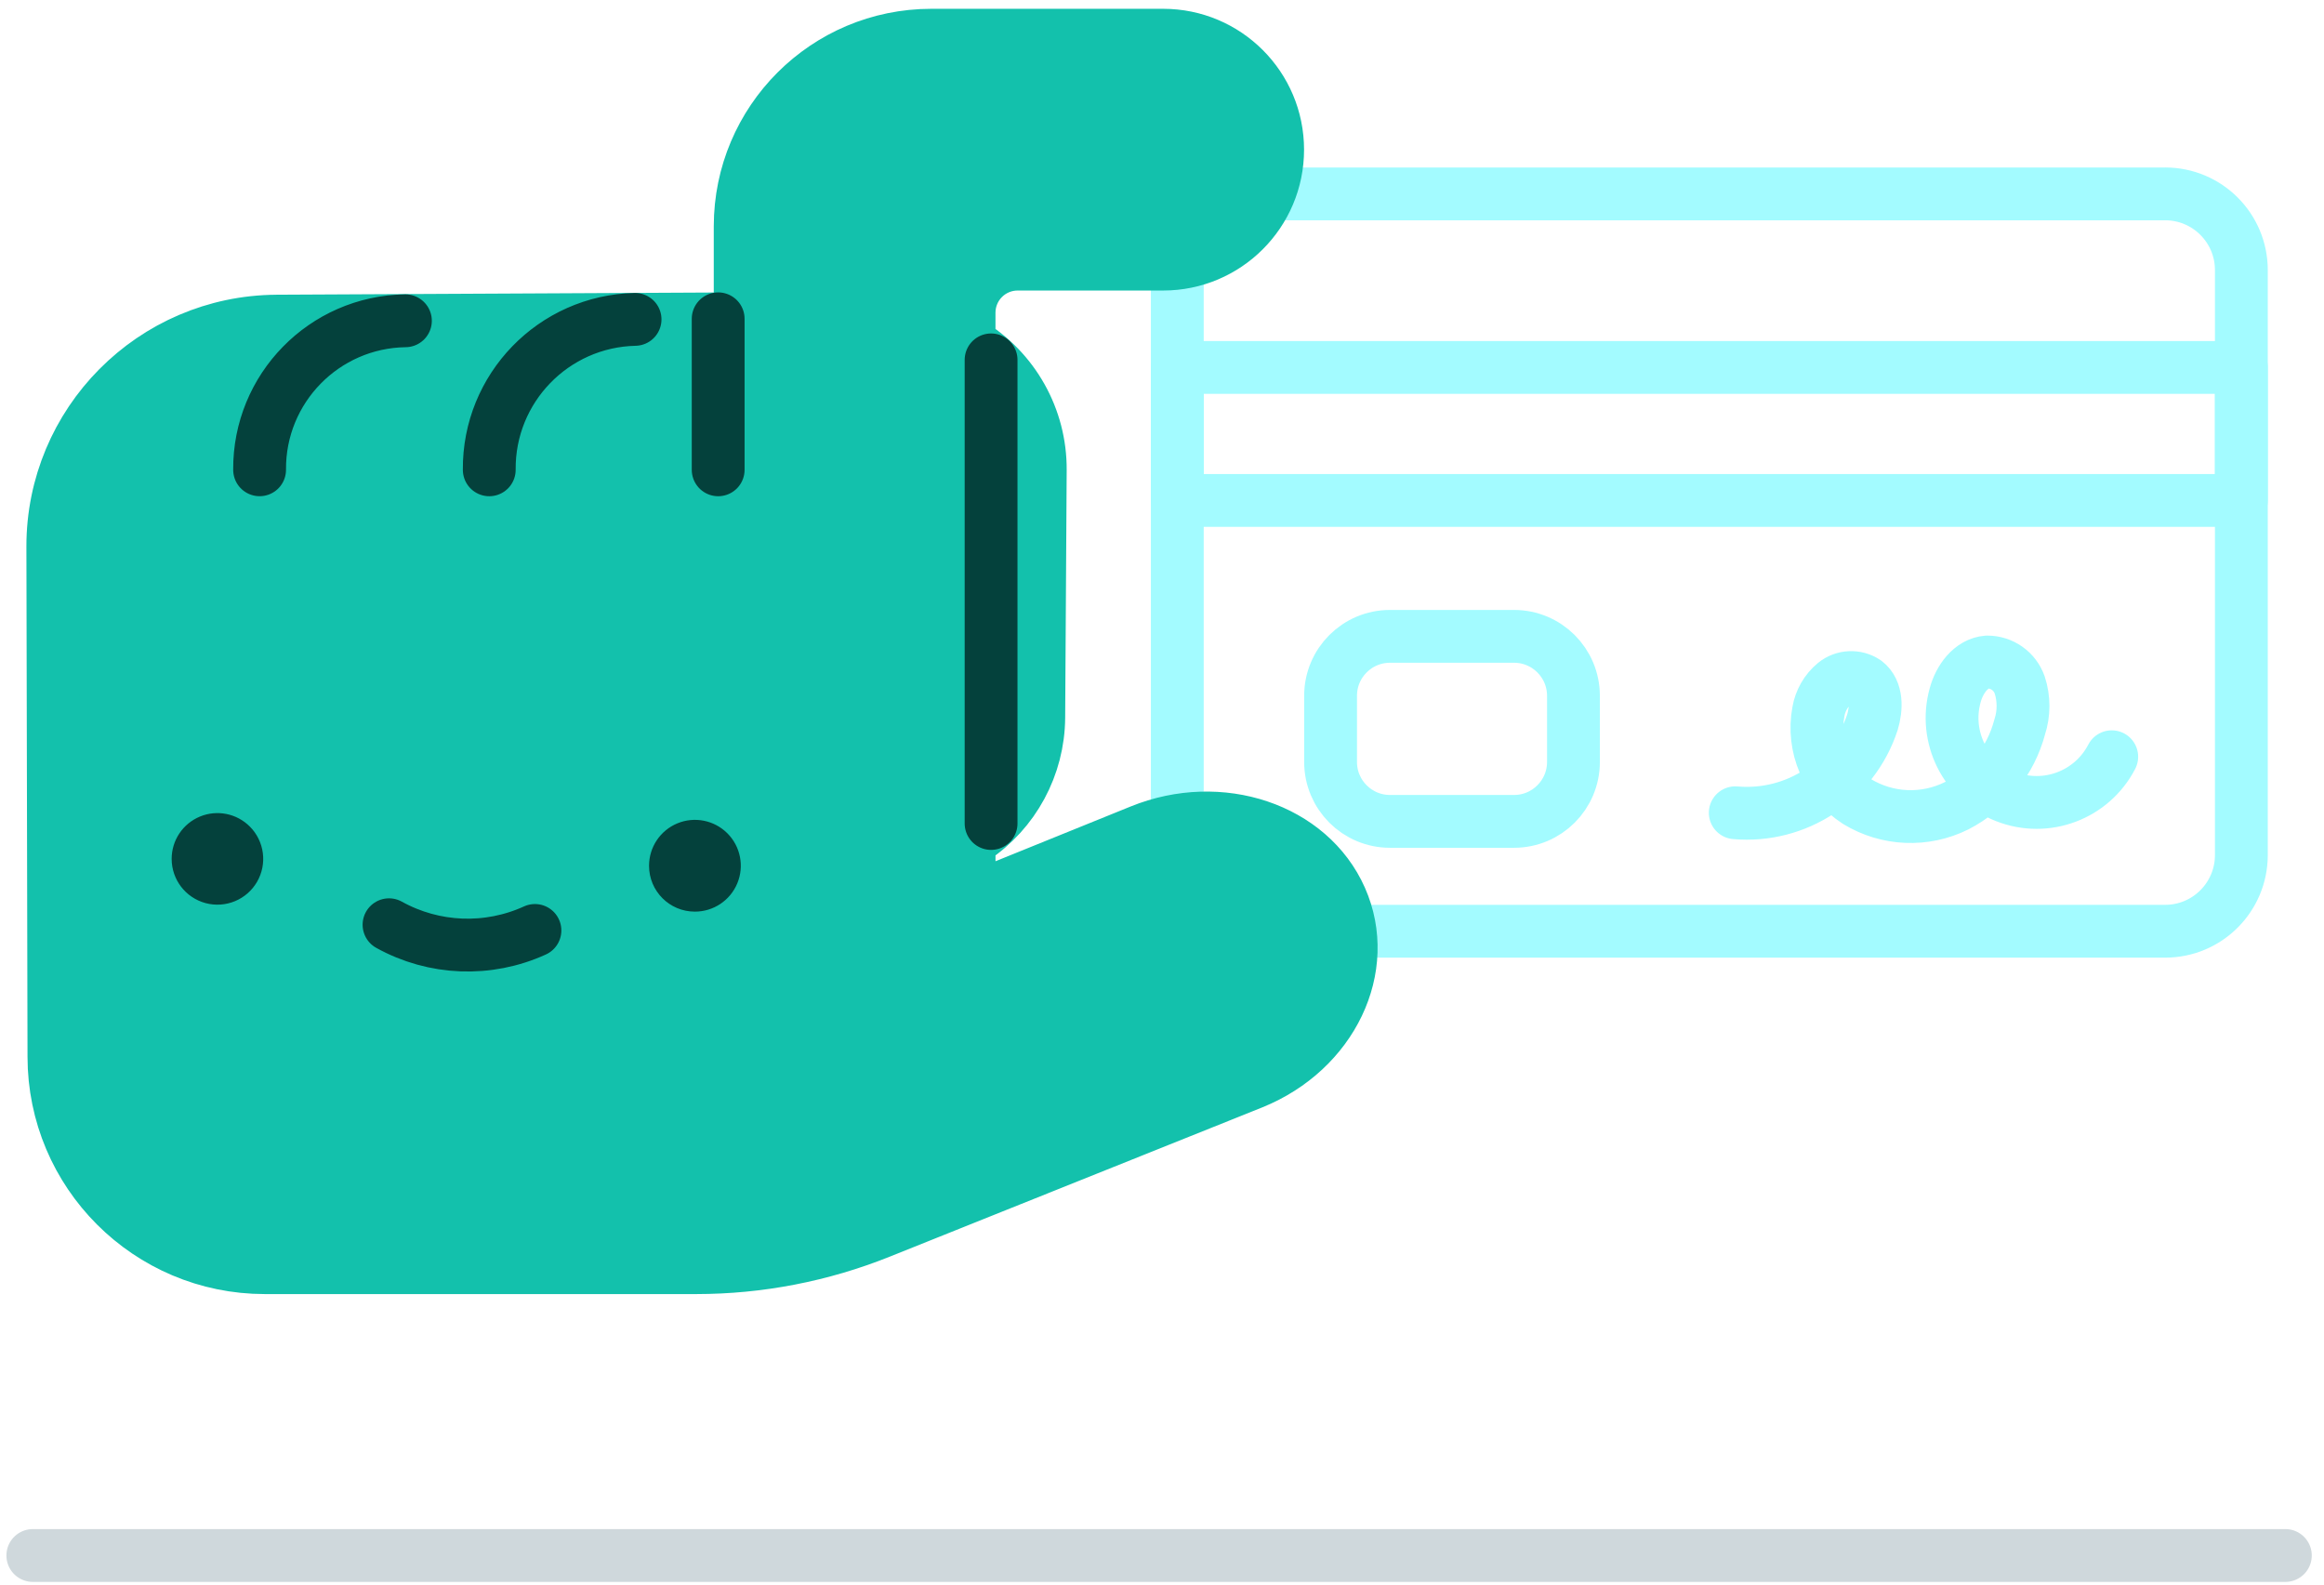
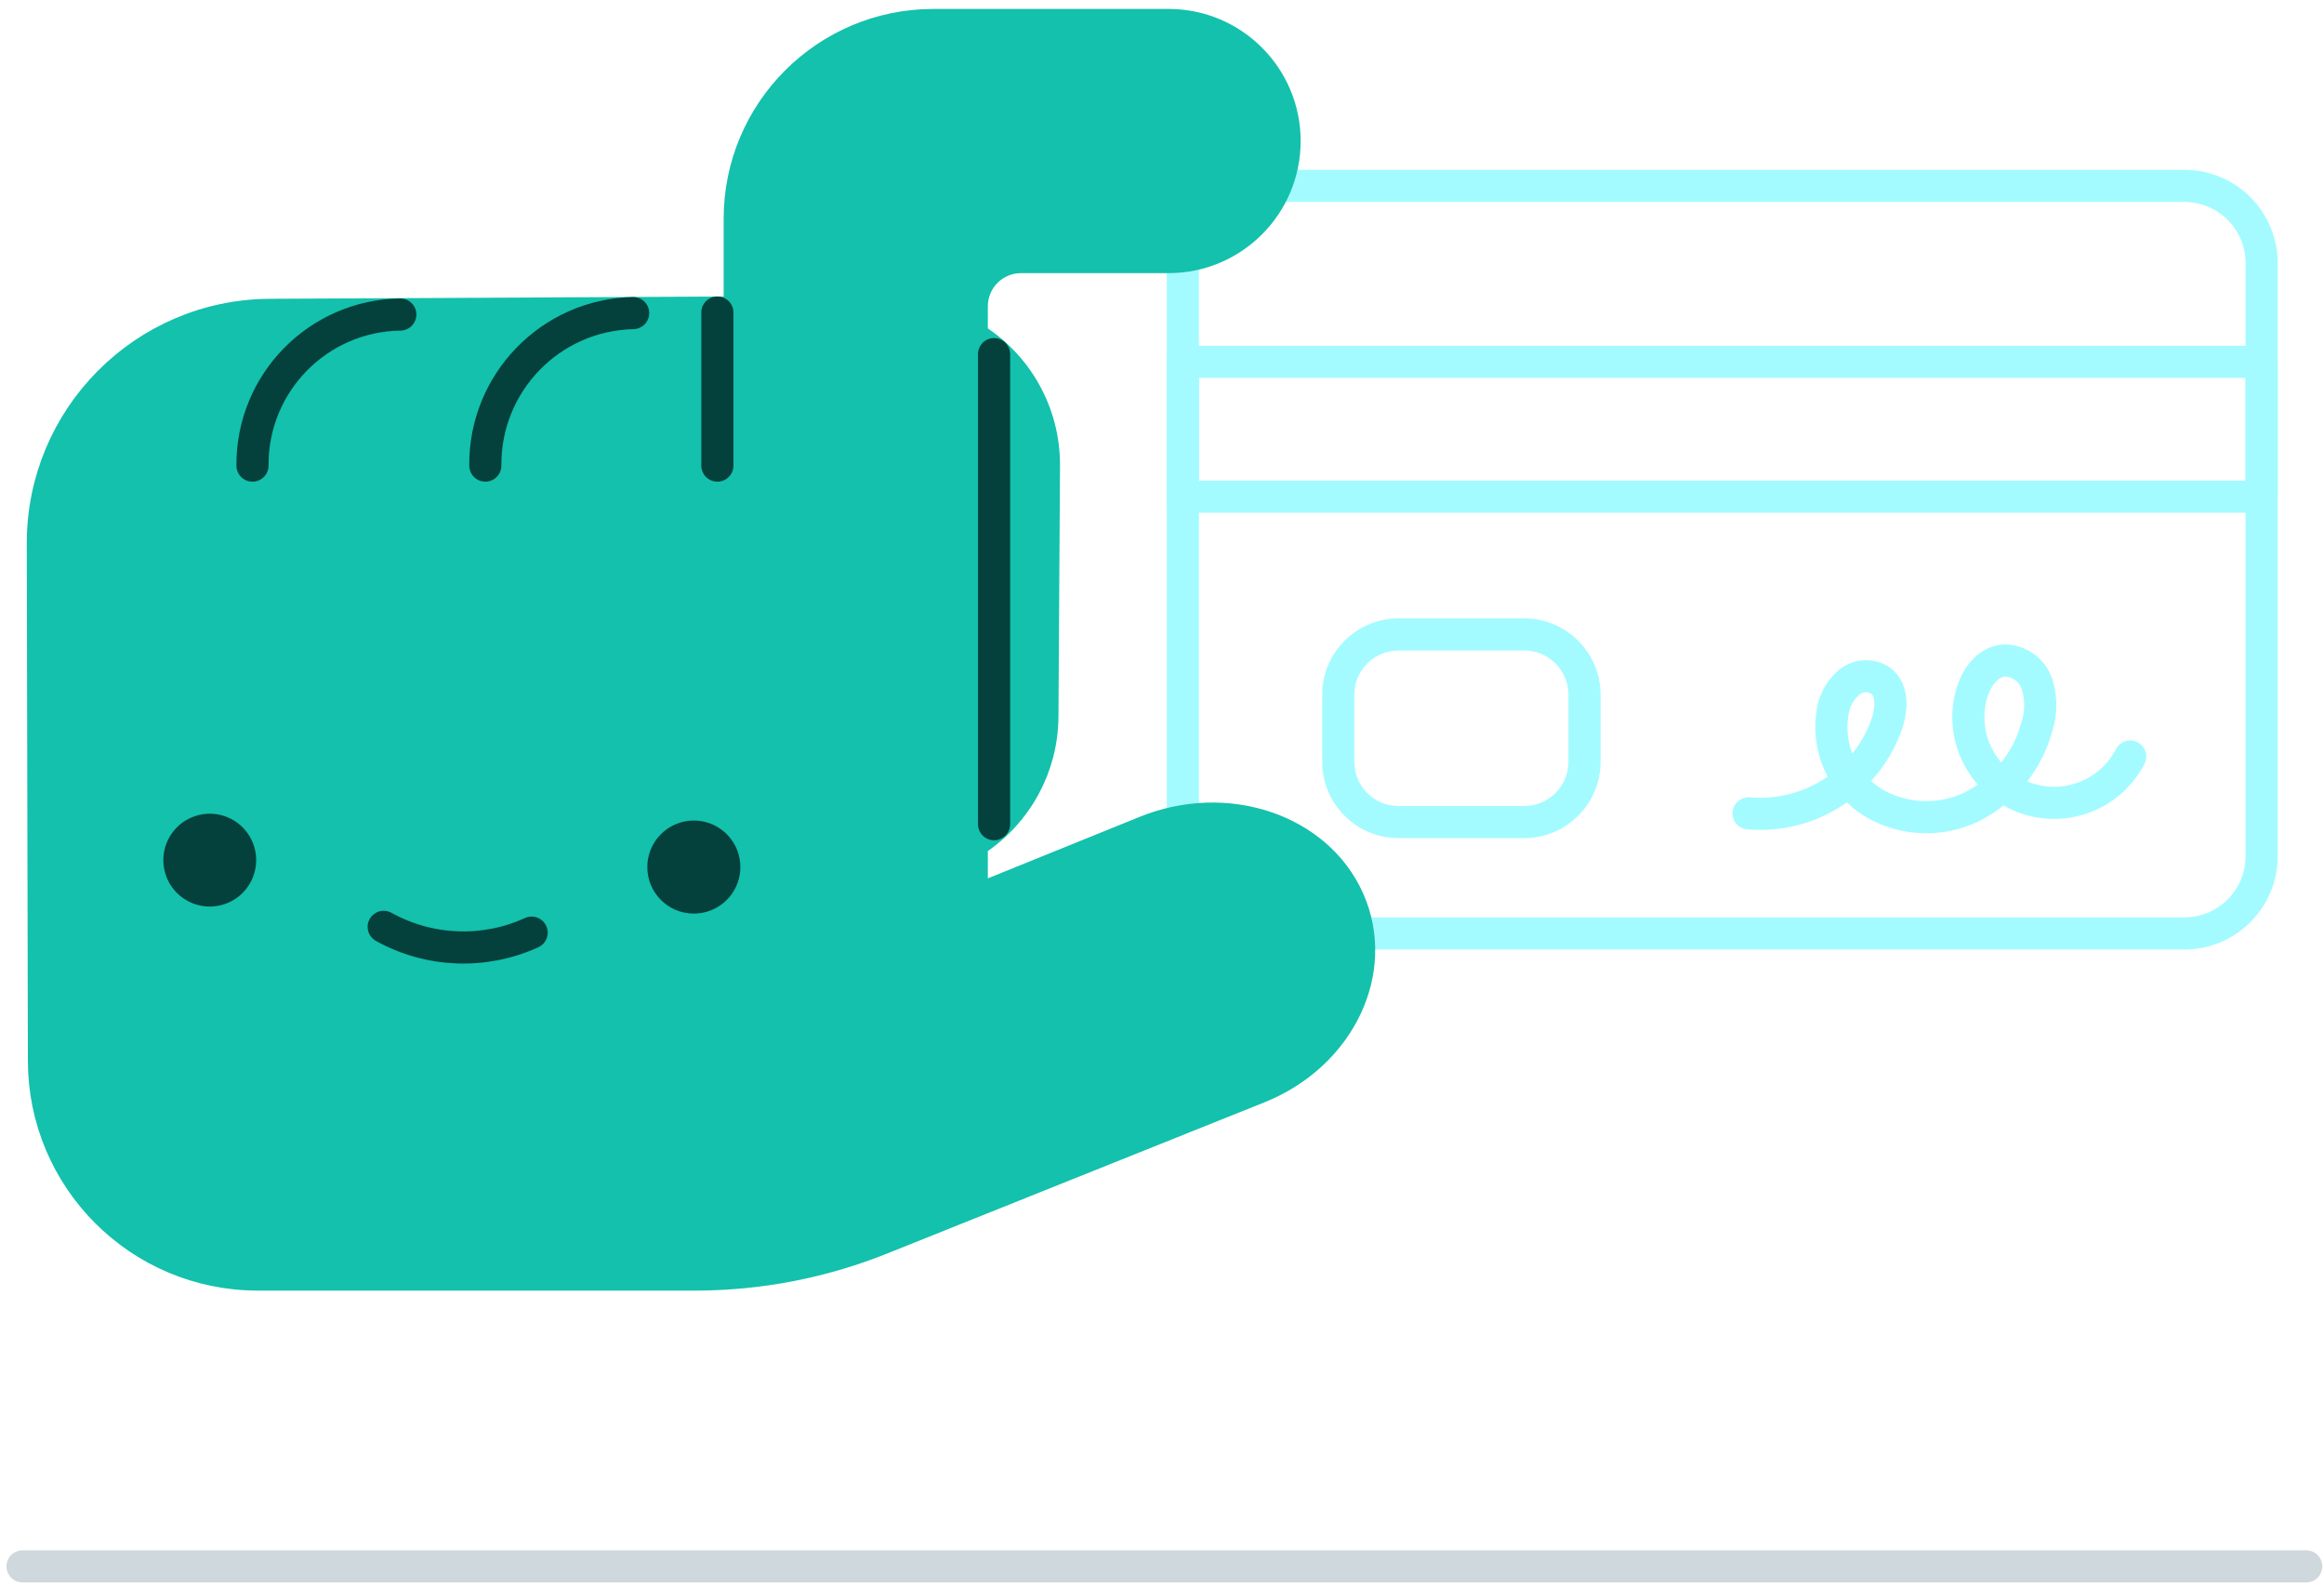
- <svg xmlns="http://www.w3.org/2000/svg" width="132" height="90" fill="none">
-   <path d="M1.864 88.348h127.941" stroke="#CFD8DC" stroke-width="3" stroke-linecap="round" stroke-linejoin="round" />
-   <path d="M122.977 11.013h-51.78a4.328 4.328 0 00-4.328 4.328v33.223a4.328 4.328 0 004.328 4.328h51.78a4.328 4.328 0 004.329-4.328V15.34a4.328 4.328 0 00-4.329-4.328z" stroke="#A3FBFF" stroke-width="3" stroke-linecap="round" stroke-linejoin="round" />
-   <path d="M127.306 20.87H66.869v7.555h60.437v-7.554zM85.996 36.143H78.95a3.375 3.375 0 00-3.375 3.374v3.76a3.375 3.375 0 003.375 3.375h7.046a3.375 3.375 0 003.374-3.375v-3.76a3.375 3.375 0 00-3.374-3.374zM98.56 46.163a7.51 7.51 0 007.791-5.139c.237-.79.272-1.788-.385-2.292a1.482 1.482 0 00-1.759.084c-.49.408-.817.977-.924 1.605a4.988 4.988 0 002.194 5.104 5.85 5.85 0 005.652.242 7.068 7.068 0 003.587-4.476 3.86 3.86 0 000-2.386 1.945 1.945 0 00-1.843-1.305c-.929.074-1.581.988-1.823 1.892a4.8 4.8 0 002.875 5.752 4.803 4.803 0 006.019-2.263" stroke="#A3FBFF" stroke-width="3" stroke-linecap="round" stroke-linejoin="round" />
-   <path d="M15.708 18.239l26.333-.132v-5.256A10.858 10.858 0 0152.898 2h13.17a6.5 6.5 0 110 13.001h-8.263a2.757 2.757 0 00-2.763 2.757v1.73a8.34 8.34 0 014.044 7.202L59 40.76a8.331 8.331 0 01-3.713 6.875l-.244-.068v3.575l9.739-3.945c4.525-1.837 9.62-.125 11.37 3.826 1.75 3.95-.495 8.644-5.001 10.476L49.985 69.98A28.048 28.048 0 0139.547 72H15.04A11.982 11.982 0 013.063 60.018L3 31.046A12.788 12.788 0 0115.708 18.24z" fill="#13C1AC" stroke="#13C1AC" stroke-width="3" stroke-linecap="round" stroke-linejoin="round" />
-   <path d="M56.292 46.772V20.44M23.027 18.22a8.4 8.4 0 00-8.282 8.463M36.071 18.14a8.47 8.47 0 00-8.282 8.544M40.791 26.684v-8.577M22.096 52.523a9.201 9.201 0 008.288.324" stroke="#04413C" stroke-width="3" stroke-linecap="round" stroke-linejoin="round" />
-   <path fill-rule="evenodd" clip-rule="evenodd" d="M36.865 49.178a2.606 2.606 0 112.6 2.6 2.6 2.6 0 01-2.6-2.6zM9.75 48.785a2.599 2.599 0 014.44-1.839 2.6 2.6 0 11-4.44 1.839z" fill="#04413C" />
+ <svg xmlns="http://www.w3.org/2000/svg" width="217" height="148" fill="none">
+   <path d="M2.106 146.247H215.34" stroke="#CFD8DC" stroke-width="3" stroke-linecap="round" stroke-linejoin="round" />
+   <path d="M203.962 17.355h-86.3a7.214 7.214 0 00-7.214 7.214v55.37a7.214 7.214 0 007.214 7.214h86.3a7.214 7.214 0 007.214-7.213V24.57a7.214 7.214 0 00-7.214-7.215z" stroke="#A3FBFF" stroke-width="3" stroke-linecap="round" stroke-linejoin="round" />
+   <path d="M211.176 33.784H110.448v12.59h100.728v-12.59zM142.325 59.238h-11.743a5.624 5.624 0 00-5.624 5.624v6.267a5.624 5.624 0 005.624 5.624h11.743a5.624 5.624 0 005.624-5.624v-6.267a5.624 5.624 0 00-5.624-5.624zM163.267 75.938a12.518 12.518 0 0012.986-8.564c.395-1.318.453-2.981-.643-3.821a2.469 2.469 0 00-2.931.14 4.456 4.456 0 00-1.54 2.676 8.328 8.328 0 003.656 8.507 9.75 9.75 0 009.421.403 11.793 11.793 0 005.978-7.46 6.435 6.435 0 000-3.978 3.232 3.232 0 00-3.071-2.174c-1.548.123-2.636 1.647-3.039 3.154a8.001 8.001 0 004.792 9.585 8.006 8.006 0 0010.031-3.771" stroke="#A3FBFF" stroke-width="3" stroke-linecap="round" stroke-linejoin="round" />
+   <path d="M25.179 29.398l43.89-.219v-8.76A18.096 18.096 0 0187.162 2.334h21.95a10.833 10.833 0 110 21.668H95.341a4.595 4.595 0 00-4.604 4.594v2.885a13.9 13.9 0 016.74 12.002l-.146 23.45a13.886 13.886 0 01-6.188 11.459l-.406-.114v5.959l16.23-6.575c7.543-3.062 16.033-.208 18.95 6.376 2.917 6.584-.823 14.407-8.334 17.46l-35.274 14.137A46.753 46.753 0 0164.912 119H24.064a19.971 19.971 0 01-19.96-19.97L4 50.744a21.313 21.313 0 0121.179-21.346z" fill="#13C1AC" stroke="#13C1AC" stroke-width="3" stroke-linecap="round" stroke-linejoin="round" />
+   <path d="M92.82 76.954v-43.89M37.378 29.367a14.001 14.001 0 00-13.803 14.106M59.12 29.232a14.115 14.115 0 00-13.804 14.24M66.984 43.473V29.179M35.826 86.538a15.334 15.334 0 0013.814.541" stroke="#04413C" stroke-width="3" stroke-linecap="round" stroke-linejoin="round" />
+   <path fill-rule="evenodd" clip-rule="evenodd" d="M60.443 80.964a4.343 4.343 0 114.333 4.334 4.333 4.333 0 01-4.333-4.334zM15.252 80.308a4.331 4.331 0 012.675-4.003 4.334 4.334 0 11-2.675 4.003z" fill="#04413C" />
</svg>
